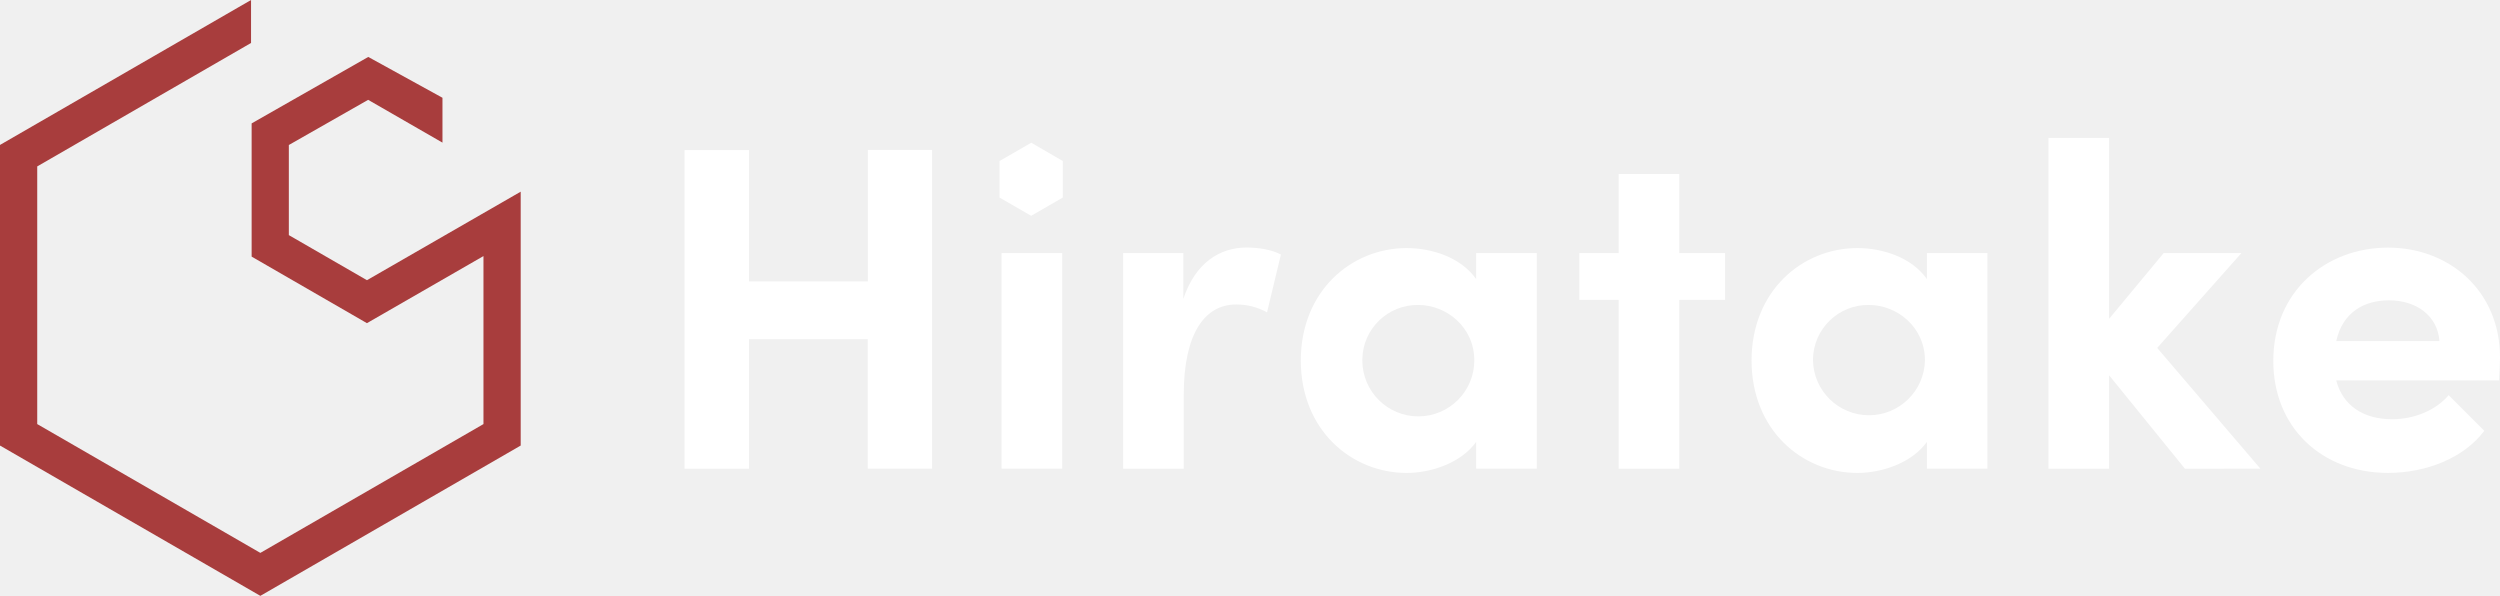
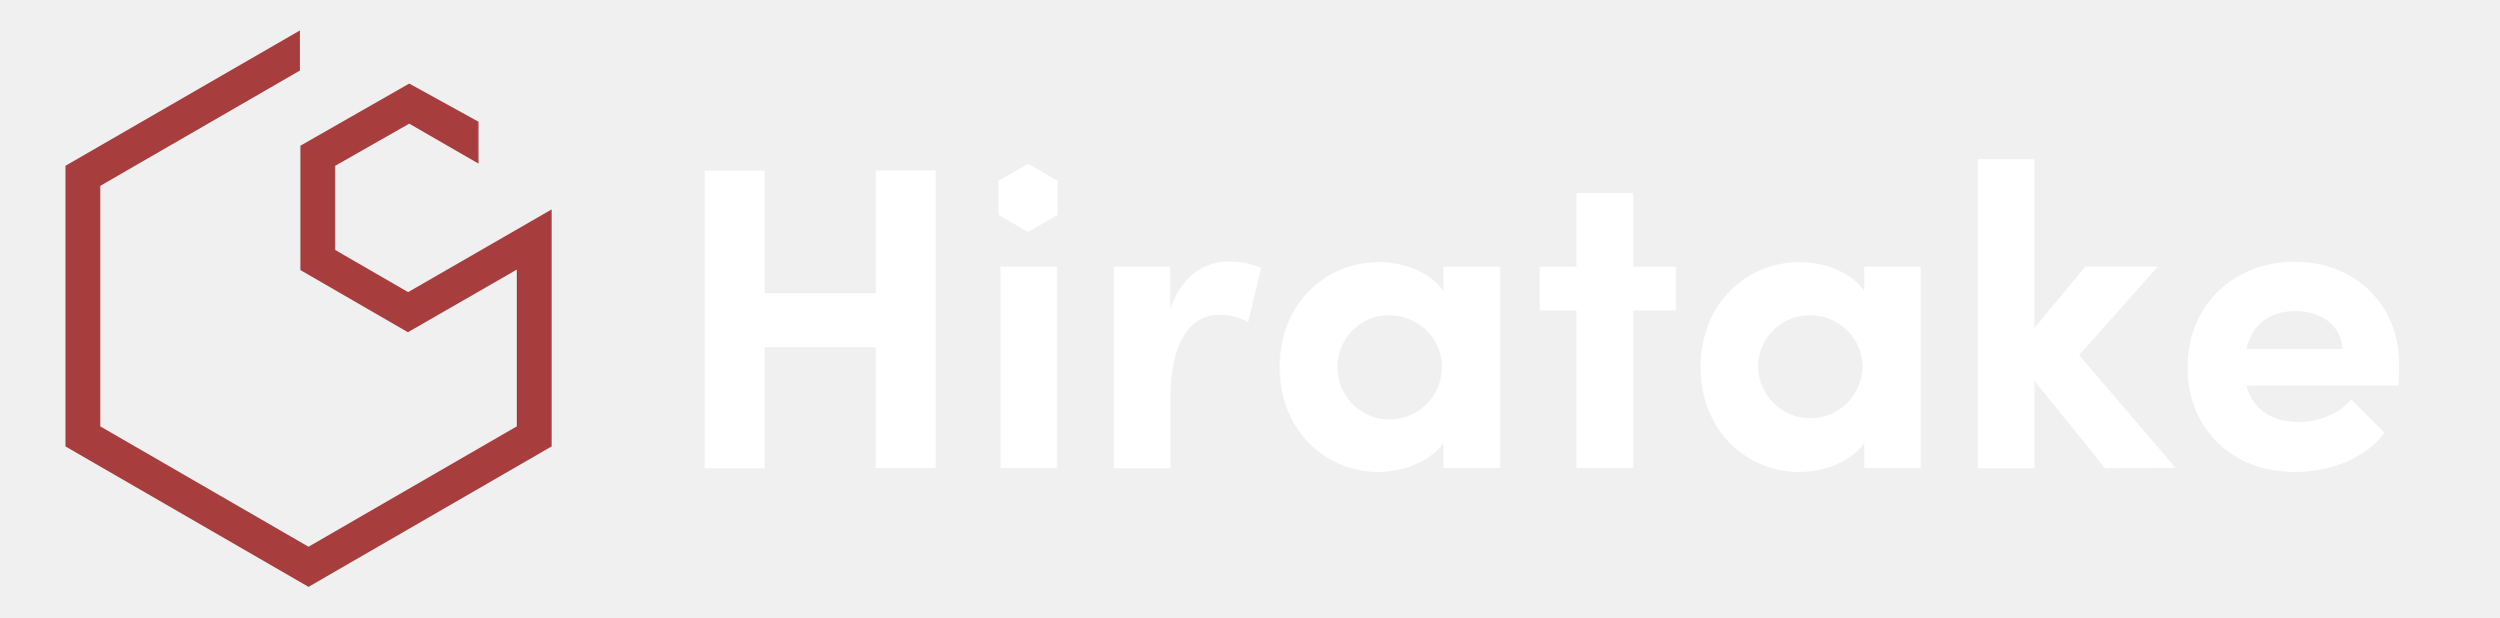
- <svg xmlns="http://www.w3.org/2000/svg" viewBox="0 0 1059.07 252.42">
-   <path d="M1088.4,174.93h-69c2.74,10.58,11.37,16.46,23.71,16.46,9.22,0,18.43-3.72,23.92-10.19l15.09,15.09c-8.63,11.56-24.7,17.84-40.77,17.84-28,0-48.61-19.21-48.61-47.44,0-29.59,22.35-48,48.61-48,26.07,0,47.43,18.43,47.43,46.46C1088.79,167.67,1088.6,170.81,1088.4,174.93Zm-25.28-16.66c-.79-10.78-9.8-17.25-21.37-17.25-10.38,0-19.6,4.9-22.34,17.25Z" transform="translate(-29.71 -13.79)" style="fill:#fff" />
-   <path d="M955.32,212.36l-32.14-39.59v39.59H897.5V72.22h25.68v76.64L946.3,121h32.93l-35.67,40.18,43.71,51.15Z" transform="translate(-29.71 -13.79)" style="fill:#fff" />
-   <path d="M871.63,121v91.33H846V201c-6.47,9-19.21,13.14-29.4,13.14-23.52,0-44.88-18.23-44.88-47.63s21.36-47.63,44.88-47.63c10.59,0,22.93,3.92,29.4,13.13V121Zm-26.46,45.5c0-14.11-11.76-23.52-23.72-23.52A23.39,23.39,0,0,0,797.74,166v.47a23.72,23.72,0,0,0,47.43,0Z" transform="translate(-29.71 -13.79)" style="fill:#fff" />
-   <path d="M760.5,140.82H741.09v71.54H715.42V140.82H698.76V121h16.66V87.51h25.67V121H760.5Z" transform="translate(-29.71 -13.79)" style="fill:#fff" />
-   <path d="M680.73,121v91.33H655.05V201c-6.47,9-19.21,13.14-29.4,13.14-23.52,0-44.88-18.23-44.88-47.63s21.36-47.63,44.88-47.63c10.59,0,22.93,3.92,29.4,13.13V121Zm-26.46,45.5c0-14.11-11.76-23.52-23.72-23.52A23.39,23.39,0,0,0,606.83,166v.46a23.72,23.72,0,0,0,47.44,0Z" transform="translate(-29.71 -13.79)" style="fill:#fff" />
-   <path d="M572.34,121.61l-5.88,24.5a26.68,26.68,0,0,0-13.13-3.33c-13.13,0-22.15,12.15-22.15,38.22v31.36H505.51V121H531v19.4c5.09-15.29,15.48-21.76,26.85-21.76C562.74,118.67,568.23,119.46,572.34,121.61Z" transform="translate(-29.71 -13.79)" style="fill:#fff" />
-   <path d="M454,121h25.68v91.33H454Zm12.58-46.74L453.15,82V97.48l13.39,7.73,13.39-7.73V82Z" transform="translate(-29.71 -13.79)" style="fill:#fff" />
-   <path d="M424.56,77.32v135H397.32V157.48H347v54.88H319.7v-135H347V133h50.37V77.32Z" transform="translate(-29.71 -13.79)" style="fill:#fff" />
-   <polyline points="106.35 18.2 15.77 70.5 15.77 179.65 110.29 234.22 204.81 179.65 204.81 108.48 155.44 136.9 106.6 108.71 106.6 52.27 156.01 24.12 187.44 41.42 187.44 60.42 155.96 42.29 122.36 61.43 122.36 99.6 155.45 118.7 220.58 81.2 220.58 188.75 110.29 252.42 0 188.75 0 61.4 106.35 0" style="fill:#a83d3d" />
+ <svg xmlns="http://www.w3.org/2000/svg" id="a" viewBox="0 0 1134 280">
+   <path d="M1088.4,174.9h-69c2.7,10.6,11.4,16.5,23.7,16.5,9.2,0,18.4-3.7,23.9-10.2l15.1,15.1c-8.6,11.6-24.7,17.8-40.8,17.8-28,0-48.6-19.2-48.6-47.4,0-29.6,22.3-48,48.6-48s47.4,18.4,47.4,46.5c.1,2.5-.1,5.6-.3,9.7Zm-25.3-16.6c-.8-10.8-9.8-17.2-21.4-17.2-10.4,0-19.6,4.9-22.3,17.2h43.7Z" style="fill:#fff;" />
+   <path d="M955.3,212.4l-32.1-39.6v39.6h-25.7V72.2h25.7v76.6l23.1-27.9h32.9l-35.7,40.2,43.7,51.1-31.9,.2Z" style="fill:#fff;" />
+   <path d="M871.6,121v91.3h-25.6v-11.3c-6.5,9-19.2,13.1-29.4,13.1-23.5,0-44.9-18.2-44.9-47.6s21.4-47.6,44.9-47.6c10.6,0,22.9,3.9,29.4,13.1v-11h25.6Zm-26.4,45.5c0-14.1-11.8-23.5-23.7-23.5-12.9-.2-23.5,10.1-23.7,23v.5c.3,13.1,11.1,23.5,24.2,23.2,12.7-.2,22.9-10.5,23.2-23.2Z" style="fill:#fff;" />
+   <path d="M760.5,140.8h-19.4v71.5h-25.7v-71.5h-16.7v-19.8h16.7v-33.5h25.7v33.5h19.4v19.8Z" style="fill:#fff;" />
+   <path d="M680.7,121v91.3h-25.7v-11.3c-6.5,9-19.2,13.1-29.4,13.1-23.5,0-44.9-18.2-44.9-47.6s21.4-47.6,44.9-47.6c10.6,0,22.9,3.9,29.4,13.1v-11h25.7Zm-26.4,45.5c0-14.1-11.8-23.5-23.7-23.5-12.9-.2-23.5,10.1-23.7,23.1v.5c0,13.1,10.6,23.7,23.7,23.7,13.1-.1,23.7-10.7,23.7-23.8h0Z" style="fill:#fff;" />
+   <path d="M572.3,121.6l-5.9,24.5c-4-2.2-8.5-3.4-13.1-3.3-13.1,0-22.2,12.1-22.2,38.2v31.4h-25.7V121h25.6v19.4c5.1-15.3,15.5-21.8,26.8-21.8,4.9,.1,10.4,.9,14.5,3Z" style="fill:#fff;" />
+   <path d="M454,121h25.7v91.3h-25.7V121Zm12.6-46.7l-13.5,7.7v15.5l13.4,7.7,13.4-7.7v-15.5l-13.3-7.7Z" style="fill:#fff;" />
+   <path d="M424.6,77.3V212.3h-27.2v-54.8h-50.4v54.9h-27.3V77.4h27.3v55.6h50.4v-55.7h27.2Z" style="fill:#fff;" />
+   <polyline points="136.1 32 45.5 84.3 45.5 193.4 140 248 234.5 193.4 234.5 122.3 185.1 150.7 136.3 122.5 136.3 66.1 185.7 37.9 217.1 55.2 217.1 74.2 185.7 56.1 152.1 75.2 152.1 113.4 185.2 132.5 250.3 95 250.3 202.5 140 266.2 29.7 202.5 29.7 75.2 136.1 13.8" style="fill:#a83d3d;" />
+   <rect width="1134" height="280" style="fill:none;" />
</svg>
